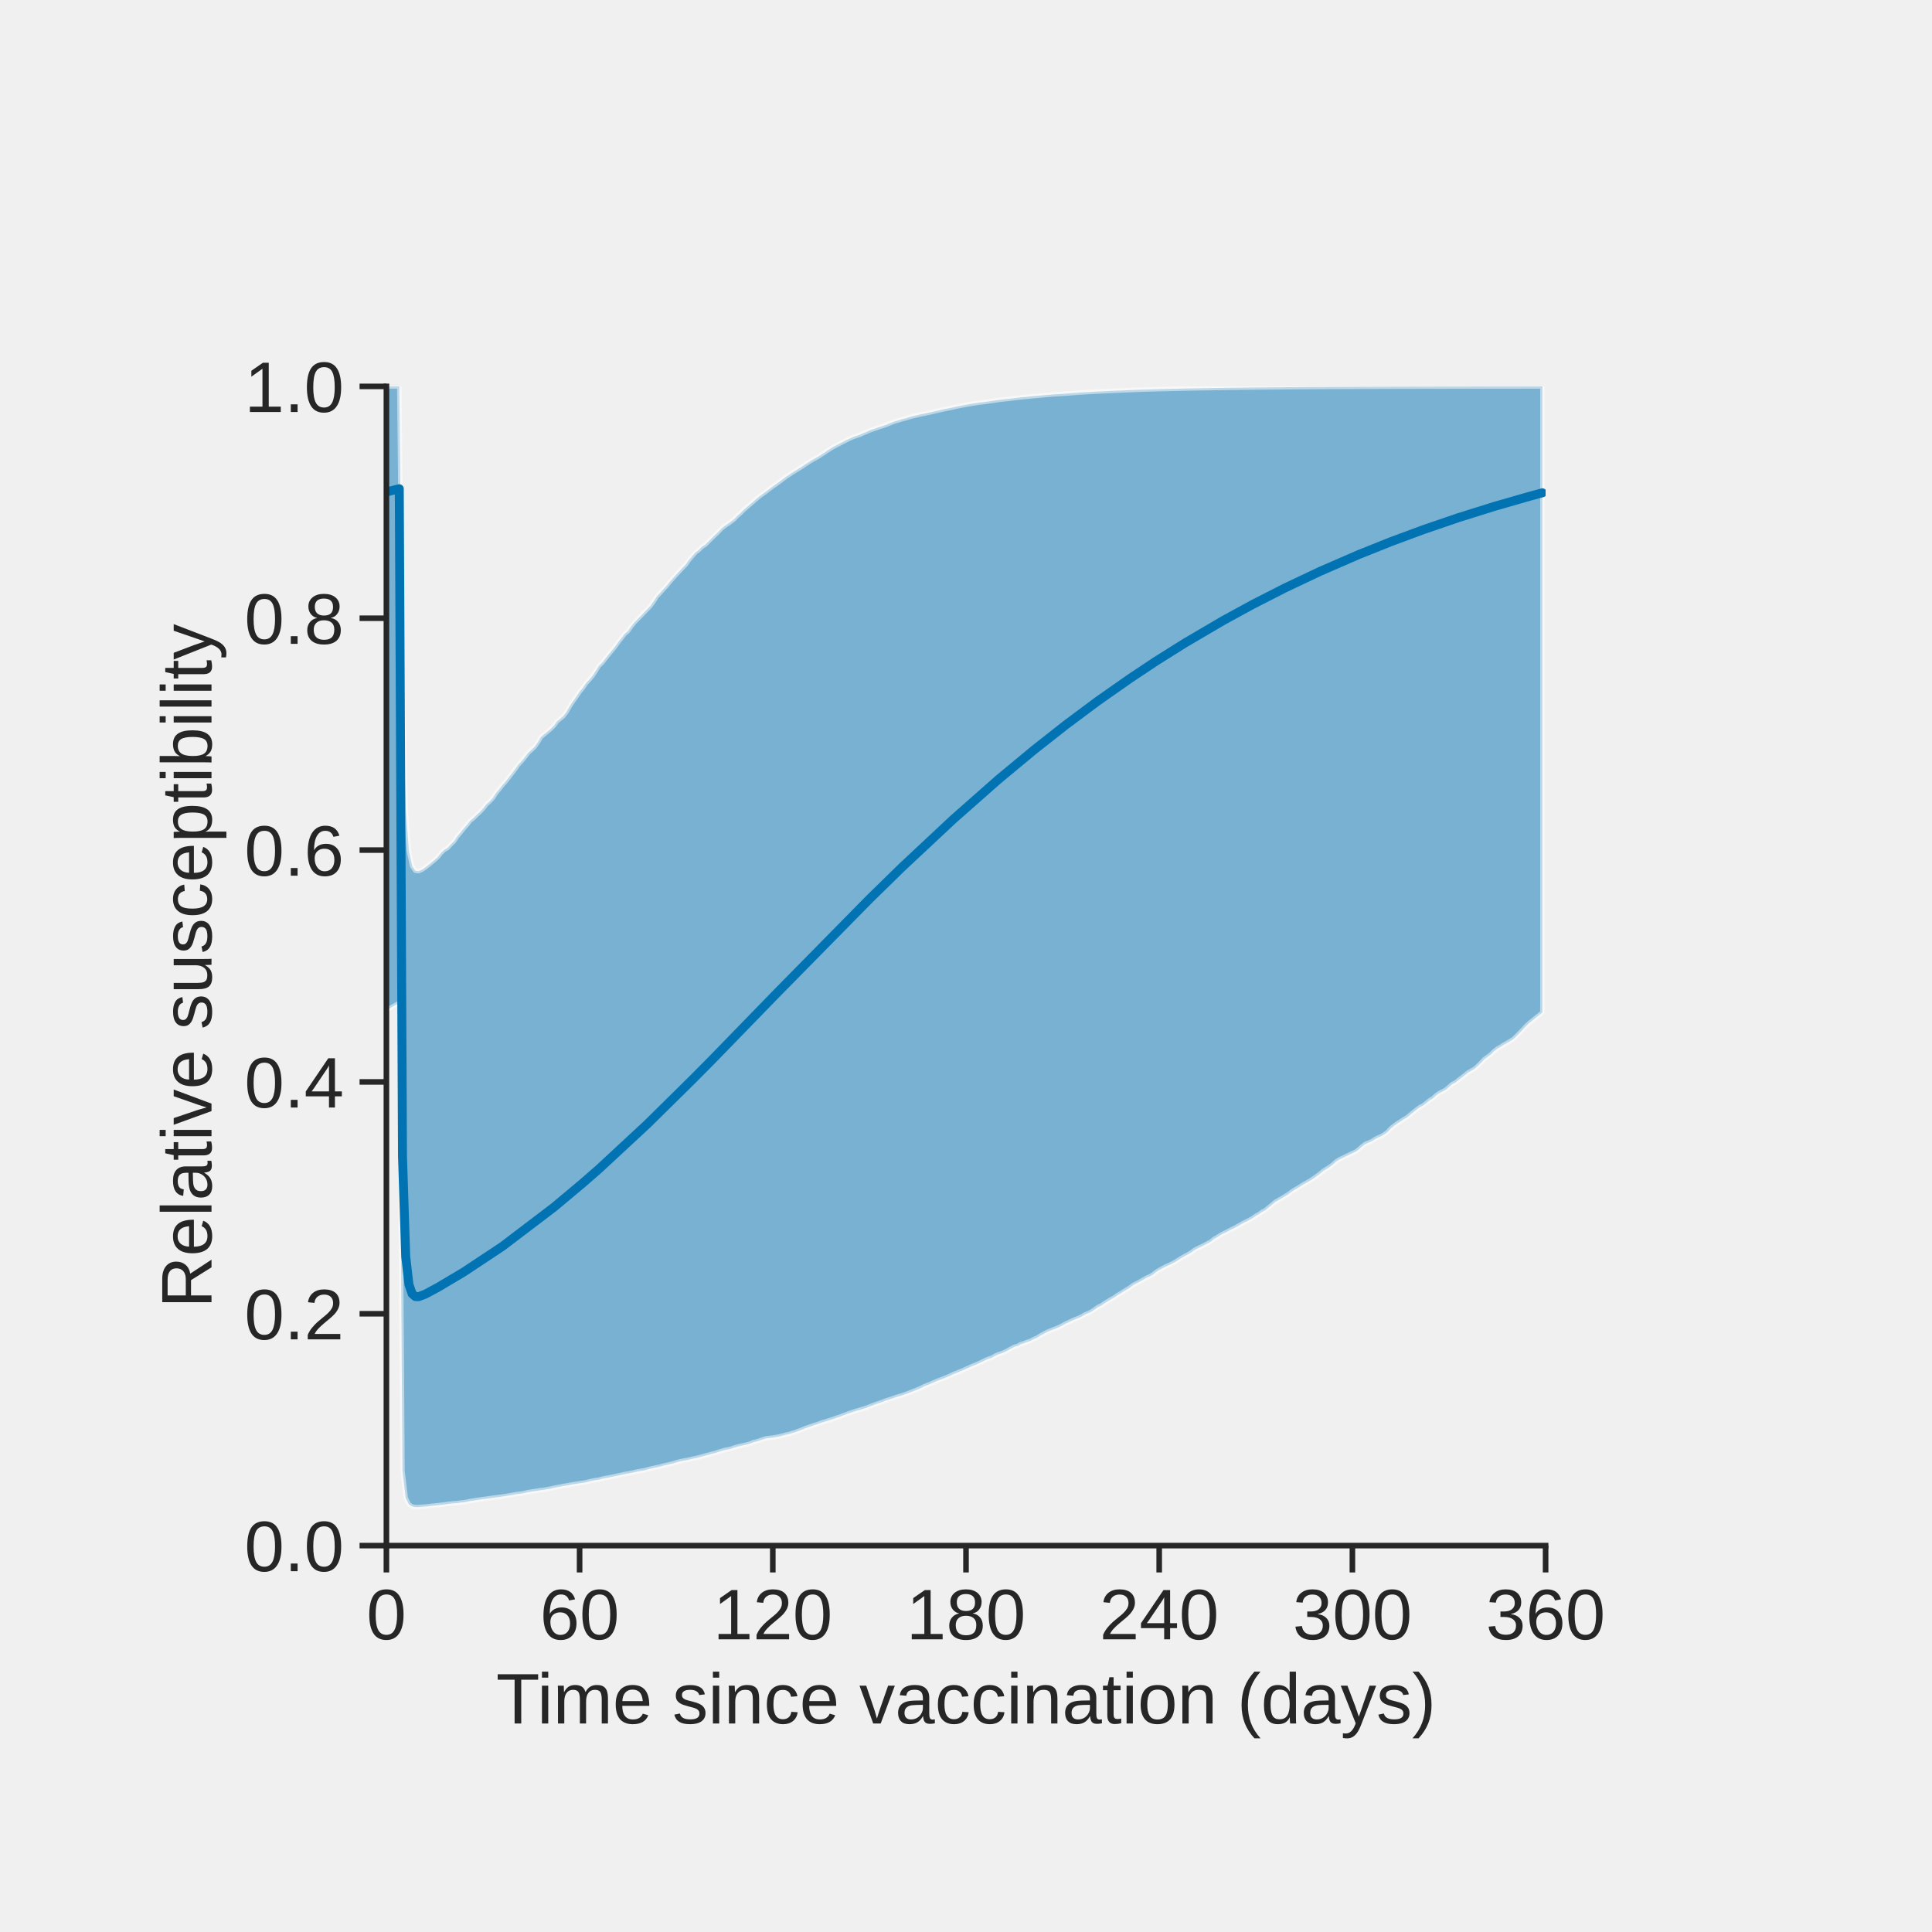
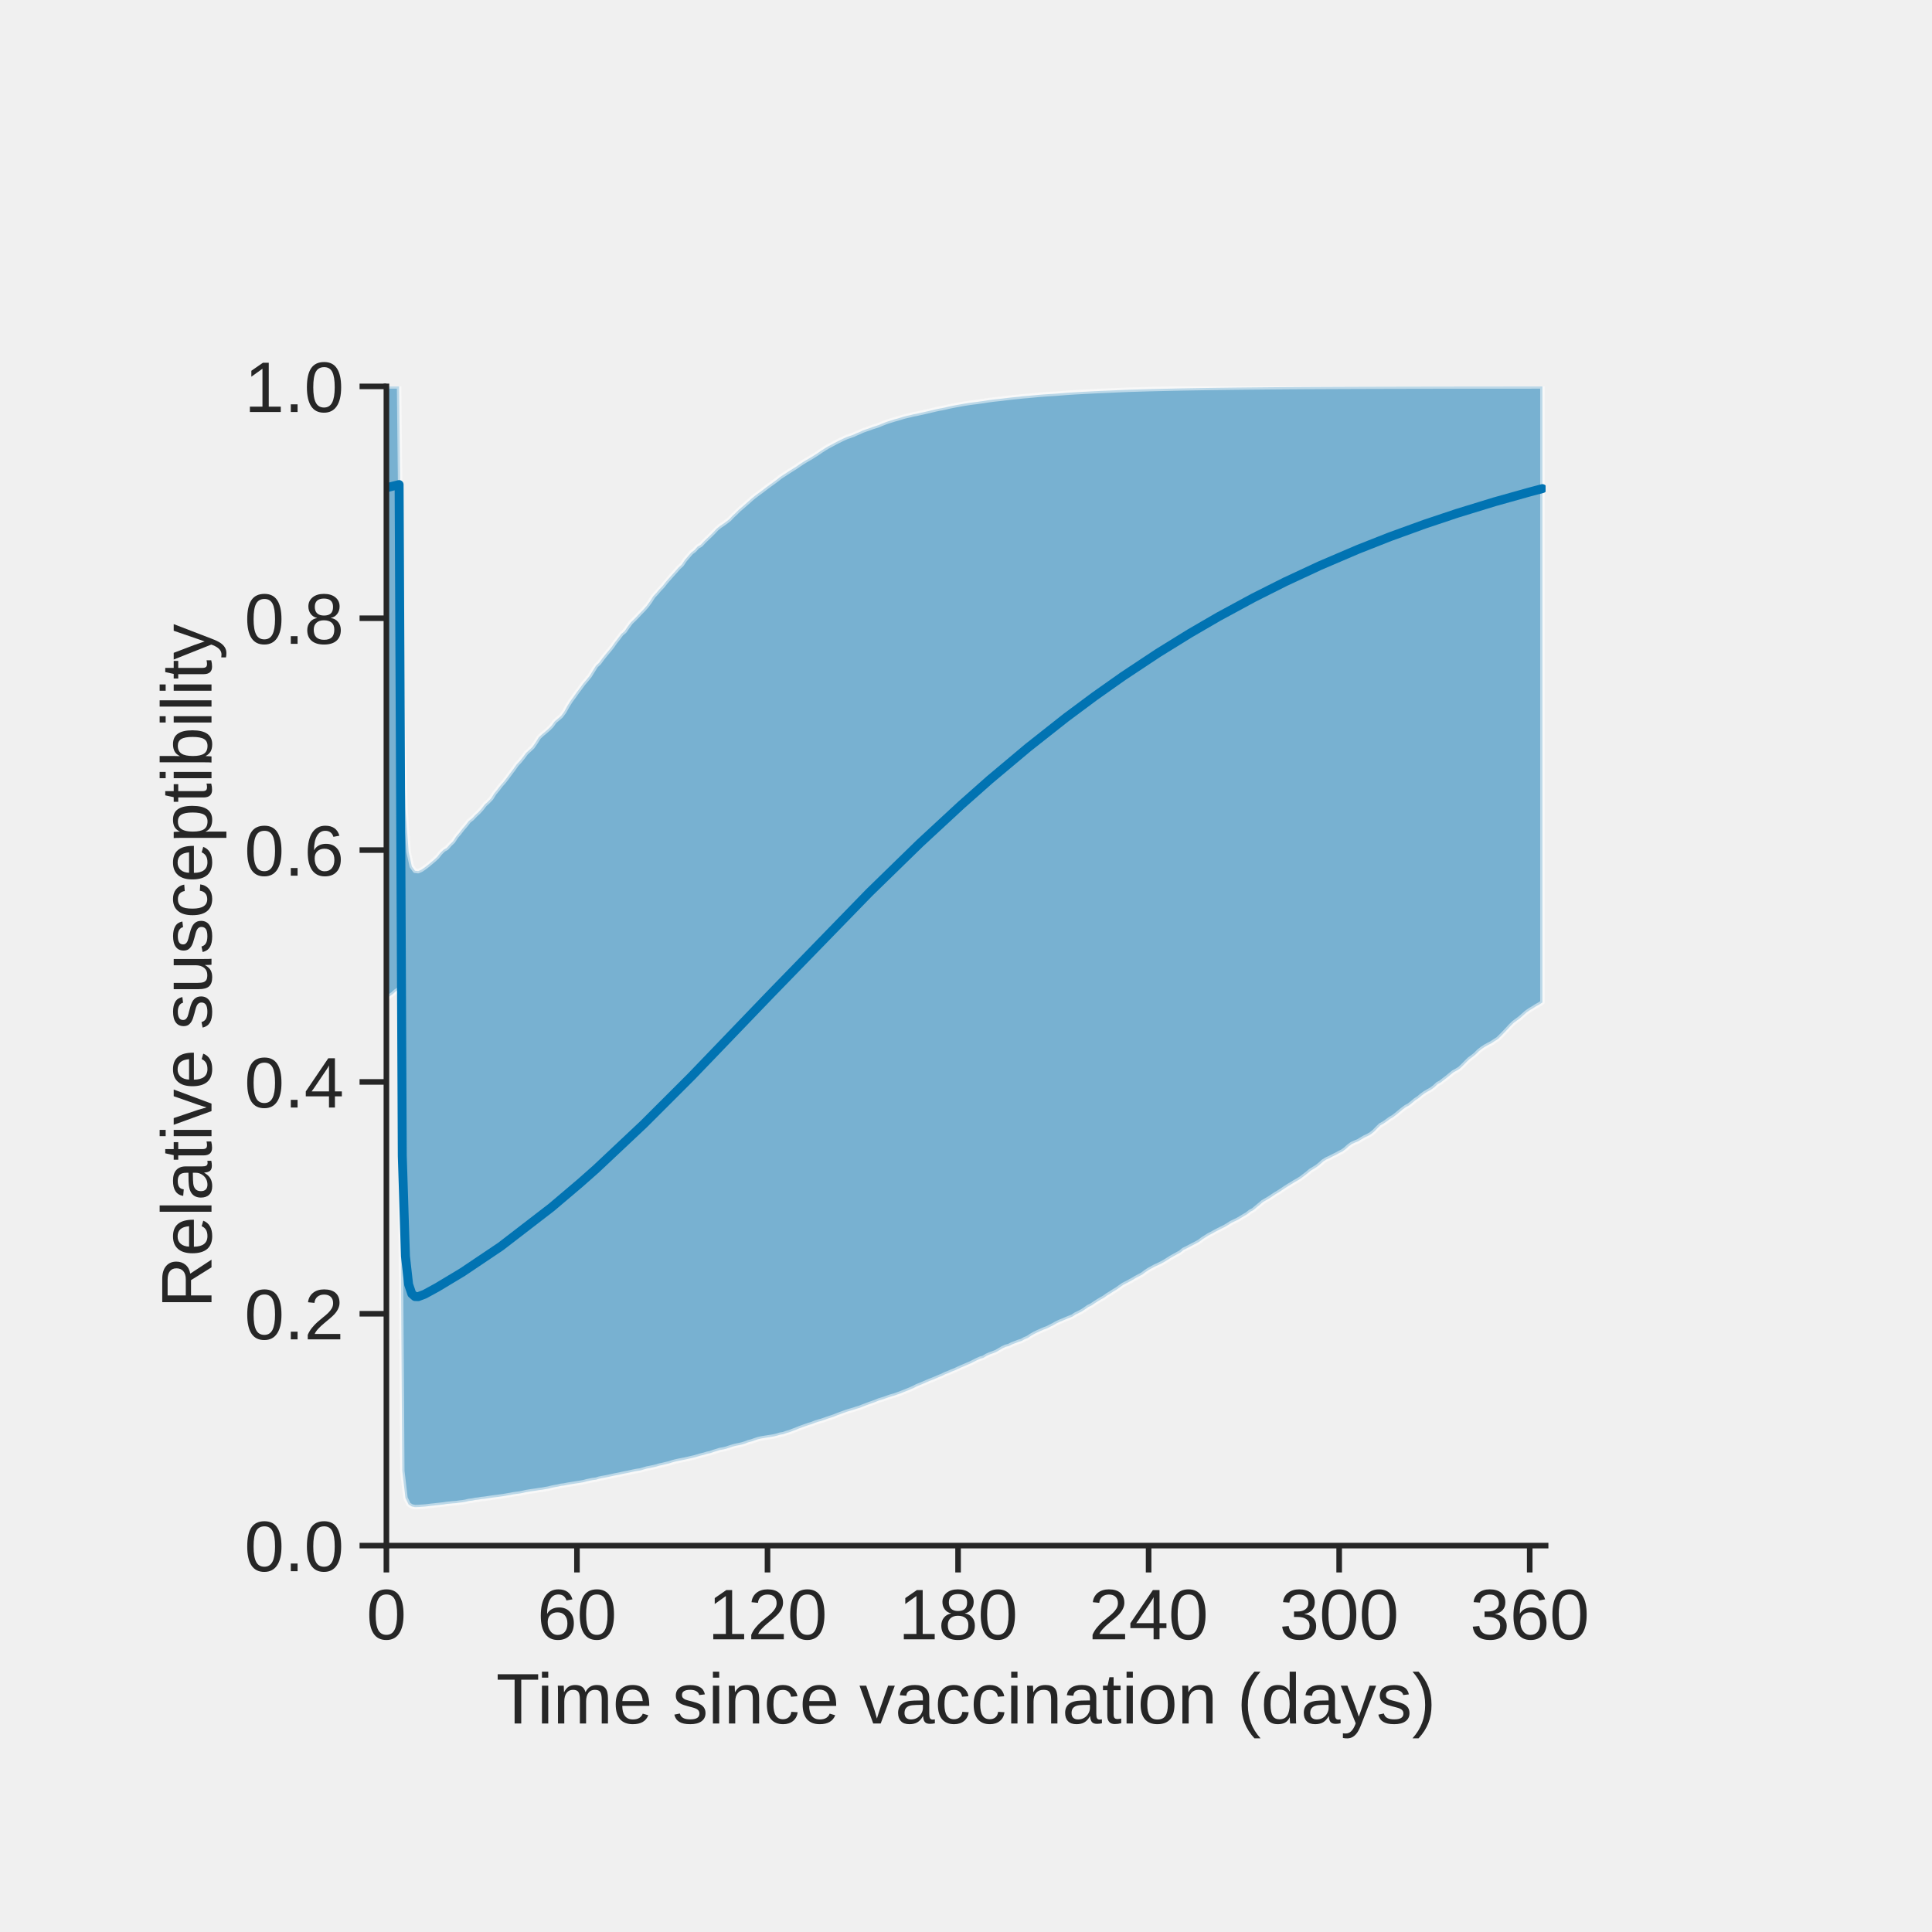
<svg xmlns="http://www.w3.org/2000/svg" xmlns:xlink="http://www.w3.org/1999/xlink" width="432pt" height="432pt" viewBox="0 0 432 432" version="1.1">
  <defs>
    <style type="text/css">*{stroke-linejoin: round; stroke-linecap: butt}</style>
  </defs>
  <g id="figure_1">
    <g id="patch_1">
      <path d="M 0 432  L 432 432  L 432 0  L 0 0  L 0 432  z " style="fill: none" />
    </g>
    <g id="axes_1">
      <g id="patch_2">
        <path d="M 86.4 345.6  L 345.6 345.6  L 345.6 86.4  L 86.4 86.4  L 86.4 345.6  z " style="fill: none" />
      </g>
      <g id="matplotlib.axis_1">
        <g id="xtick_1">
          <g id="line2d_1">
            <defs>
-               <path id="m37e7d7c991" d="M 0 0  L 0 6  " style="stroke: #262626; stroke-width: 1.25" />
+               <path id="m3f34170b72" d="M 0 0  L 0 6  " style="stroke: #262626; stroke-width: 1.25" />
            </defs>
            <g>
-               <use xlink:href="#m37e7d7c991" x="86.4" y="345.6" style="fill: #262626; stroke: #262626; stroke-width: 1.25" />
+               <use xlink:href="#m3f34170b72" x="86.4" y="345.6" style="fill: #262626; stroke: #262626; stroke-width: 1.25" />
            </g>
          </g>
          <g id="text_1">
            <text style="fill: #262626; font: 16px 'Arial', 'DejaVu Sans', 'Liberation Sans', 'Bitstream Vera Sans', sans-serif; text-anchor: middle" x="86.4" y="366.553" transform="rotate(-0 86.4 366.5525)">0</text>
          </g>
        </g>
        <g id="xtick_2">
          <g id="line2d_2">
            <g>
-               <use xlink:href="#m37e7d7c991" x="129.6" y="345.6" style="fill: #262626; stroke: #262626; stroke-width: 1.25" />
+               <use xlink:href="#m3f34170b72" x="129.008" y="345.6" style="fill: #262626; stroke: #262626; stroke-width: 1.25" />
            </g>
          </g>
          <g id="text_2">
-             <text style="fill: #262626; font: 16px 'Arial', 'DejaVu Sans', 'Liberation Sans', 'Bitstream Vera Sans', sans-serif; text-anchor: middle" x="129.6" y="366.553" transform="rotate(-0 129.6 366.5525)">60</text>
+             <text style="fill: #262626; font: 16px 'Arial', 'DejaVu Sans', 'Liberation Sans', 'Bitstream Vera Sans', sans-serif; text-anchor: middle" x="129.008" y="366.553" transform="rotate(-0 129.0082 366.5525)">60</text>
          </g>
        </g>
        <g id="xtick_3">
          <g id="line2d_3">
            <g>
-               <use xlink:href="#m37e7d7c991" x="172.8" y="345.6" style="fill: #262626; stroke: #262626; stroke-width: 1.25" />
+               <use xlink:href="#m3f34170b72" x="171.616" y="345.6" style="fill: #262626; stroke: #262626; stroke-width: 1.25" />
            </g>
          </g>
          <g id="text_3">
-             <text style="fill: #262626; font: 16px 'Arial', 'DejaVu Sans', 'Liberation Sans', 'Bitstream Vera Sans', sans-serif; text-anchor: middle" x="172.8" y="366.553" transform="rotate(-0 172.8 366.5525)">120</text>
+             <text style="fill: #262626; font: 16px 'Arial', 'DejaVu Sans', 'Liberation Sans', 'Bitstream Vera Sans', sans-serif; text-anchor: middle" x="171.616" y="366.553" transform="rotate(-0 171.6164 366.5525)">120</text>
          </g>
        </g>
        <g id="xtick_4">
          <g id="line2d_4">
            <g>
-               <use xlink:href="#m37e7d7c991" x="216" y="345.6" style="fill: #262626; stroke: #262626; stroke-width: 1.25" />
+               <use xlink:href="#m3f34170b72" x="214.225" y="345.6" style="fill: #262626; stroke: #262626; stroke-width: 1.25" />
            </g>
          </g>
          <g id="text_4">
-             <text style="fill: #262626; font: 16px 'Arial', 'DejaVu Sans', 'Liberation Sans', 'Bitstream Vera Sans', sans-serif; text-anchor: middle" x="216" y="366.553" transform="rotate(-0 216 366.5525)">180</text>
+             <text style="fill: #262626; font: 16px 'Arial', 'DejaVu Sans', 'Liberation Sans', 'Bitstream Vera Sans', sans-serif; text-anchor: middle" x="214.225" y="366.553" transform="rotate(-0 214.2247 366.5525)">180</text>
          </g>
        </g>
        <g id="xtick_5">
          <g id="line2d_5">
            <g>
-               <use xlink:href="#m37e7d7c991" x="259.2" y="345.6" style="fill: #262626; stroke: #262626; stroke-width: 1.25" />
+               <use xlink:href="#m3f34170b72" x="256.833" y="345.6" style="fill: #262626; stroke: #262626; stroke-width: 1.25" />
            </g>
          </g>
          <g id="text_5">
-             <text style="fill: #262626; font: 16px 'Arial', 'DejaVu Sans', 'Liberation Sans', 'Bitstream Vera Sans', sans-serif; text-anchor: middle" x="259.2" y="366.553" transform="rotate(-0 259.2 366.5525)">240</text>
+             <text style="fill: #262626; font: 16px 'Arial', 'DejaVu Sans', 'Liberation Sans', 'Bitstream Vera Sans', sans-serif; text-anchor: middle" x="256.833" y="366.553" transform="rotate(-0 256.8329 366.5525)">240</text>
          </g>
        </g>
        <g id="xtick_6">
          <g id="line2d_6">
            <g>
-               <use xlink:href="#m37e7d7c991" x="302.4" y="345.6" style="fill: #262626; stroke: #262626; stroke-width: 1.25" />
+               <use xlink:href="#m3f34170b72" x="299.441" y="345.6" style="fill: #262626; stroke: #262626; stroke-width: 1.25" />
            </g>
          </g>
          <g id="text_6">
-             <text style="fill: #262626; font: 16px 'Arial', 'DejaVu Sans', 'Liberation Sans', 'Bitstream Vera Sans', sans-serif; text-anchor: middle" x="302.4" y="366.553" transform="rotate(-0 302.4 366.5525)">300</text>
+             <text style="fill: #262626; font: 16px 'Arial', 'DejaVu Sans', 'Liberation Sans', 'Bitstream Vera Sans', sans-serif; text-anchor: middle" x="299.441" y="366.553" transform="rotate(-0 299.4411 366.5525)">300</text>
          </g>
        </g>
        <g id="xtick_7">
          <g id="line2d_7">
            <g>
-               <use xlink:href="#m37e7d7c991" x="345.6" y="345.6" style="fill: #262626; stroke: #262626; stroke-width: 1.25" />
+               <use xlink:href="#m3f34170b72" x="342.049" y="345.6" style="fill: #262626; stroke: #262626; stroke-width: 1.25" />
            </g>
          </g>
          <g id="text_7">
-             <text style="fill: #262626; font: 16px 'Arial', 'DejaVu Sans', 'Liberation Sans', 'Bitstream Vera Sans', sans-serif; text-anchor: middle" x="345.6" y="366.553" transform="rotate(-0 345.6 366.5525)">360</text>
+             <text style="fill: #262626; font: 16px 'Arial', 'DejaVu Sans', 'Liberation Sans', 'Bitstream Vera Sans', sans-serif; text-anchor: middle" x="342.049" y="366.553" transform="rotate(-0 342.0493 366.5525)">360</text>
          </g>
        </g>
        <g id="text_8">
          <text style="fill: #262626; font: 16px 'Arial', 'DejaVu Sans', 'Liberation Sans', 'Bitstream Vera Sans', sans-serif; text-anchor: middle" x="216" y="385.38" transform="rotate(-0 216 385.38)">Time since vaccination (days)</text>
        </g>
      </g>
      <g id="matplotlib.axis_2">
        <g id="ytick_1">
          <g id="line2d_8">
            <defs>
-               <path id="mae242e187a" d="M 0 0  L -6 0  " style="stroke: #262626; stroke-width: 1.25" />
+               <path id="m3eb28e9841" d="M 0 0  L -6 0  " style="stroke: #262626; stroke-width: 1.25" />
            </defs>
            <g>
-               <use xlink:href="#mae242e187a" x="86.4" y="345.6" style="fill: #262626; stroke: #262626; stroke-width: 1.25" />
+               <use xlink:href="#m3eb28e9841" x="86.4" y="345.6" style="fill: #262626; stroke: #262626; stroke-width: 1.25" />
            </g>
          </g>
          <g id="text_9">
            <text style="fill: #262626; font: 16px 'Arial', 'DejaVu Sans', 'Liberation Sans', 'Bitstream Vera Sans', sans-serif; text-anchor: end" x="76.9" y="351.326" transform="rotate(-0 76.9 351.3263)">0.0</text>
          </g>
        </g>
        <g id="ytick_2">
          <g id="line2d_9">
            <g>
-               <use xlink:href="#mae242e187a" x="86.4" y="293.76" style="fill: #262626; stroke: #262626; stroke-width: 1.25" />
+               <use xlink:href="#m3eb28e9841" x="86.4" y="293.76" style="fill: #262626; stroke: #262626; stroke-width: 1.25" />
            </g>
          </g>
          <g id="text_10">
            <text style="fill: #262626; font: 16px 'Arial', 'DejaVu Sans', 'Liberation Sans', 'Bitstream Vera Sans', sans-serif; text-anchor: end" x="76.9" y="299.486" transform="rotate(-0 76.9 299.4862)">0.2</text>
          </g>
        </g>
        <g id="ytick_3">
          <g id="line2d_10">
            <g>
-               <use xlink:href="#mae242e187a" x="86.4" y="241.92" style="fill: #262626; stroke: #262626; stroke-width: 1.25" />
+               <use xlink:href="#m3eb28e9841" x="86.4" y="241.92" style="fill: #262626; stroke: #262626; stroke-width: 1.25" />
            </g>
          </g>
          <g id="text_11">
            <text style="fill: #262626; font: 16px 'Arial', 'DejaVu Sans', 'Liberation Sans', 'Bitstream Vera Sans', sans-serif; text-anchor: end" x="76.9" y="247.646" transform="rotate(-0 76.9 247.6463)">0.4</text>
          </g>
        </g>
        <g id="ytick_4">
          <g id="line2d_11">
            <g>
-               <use xlink:href="#mae242e187a" x="86.4" y="190.08" style="fill: #262626; stroke: #262626; stroke-width: 1.25" />
+               <use xlink:href="#m3eb28e9841" x="86.4" y="190.08" style="fill: #262626; stroke: #262626; stroke-width: 1.25" />
            </g>
          </g>
          <g id="text_12">
            <text style="fill: #262626; font: 16px 'Arial', 'DejaVu Sans', 'Liberation Sans', 'Bitstream Vera Sans', sans-serif; text-anchor: end" x="76.9" y="195.806" transform="rotate(-0 76.9 195.8063)">0.6</text>
          </g>
        </g>
        <g id="ytick_5">
          <g id="line2d_12">
            <g>
-               <use xlink:href="#mae242e187a" x="86.4" y="138.24" style="fill: #262626; stroke: #262626; stroke-width: 1.25" />
+               <use xlink:href="#m3eb28e9841" x="86.4" y="138.24" style="fill: #262626; stroke: #262626; stroke-width: 1.25" />
            </g>
          </g>
          <g id="text_13">
            <text style="fill: #262626; font: 16px 'Arial', 'DejaVu Sans', 'Liberation Sans', 'Bitstream Vera Sans', sans-serif; text-anchor: end" x="76.9" y="143.966" transform="rotate(-0 76.9 143.9663)">0.8</text>
          </g>
        </g>
        <g id="ytick_6">
          <g id="line2d_13">
            <g>
-               <use xlink:href="#mae242e187a" x="86.4" y="86.4" style="fill: #262626; stroke: #262626; stroke-width: 1.25" />
+               <use xlink:href="#m3eb28e9841" x="86.4" y="86.4" style="fill: #262626; stroke: #262626; stroke-width: 1.25" />
            </g>
          </g>
          <g id="text_14">
            <text style="fill: #262626; font: 16px 'Arial', 'DejaVu Sans', 'Liberation Sans', 'Bitstream Vera Sans', sans-serif; text-anchor: end" x="76.9" y="92.126" transform="rotate(-0 76.9 92.12625)">1.0</text>
          </g>
        </g>
        <g id="text_15">
          <text style="fill: #262626; font: 16px 'Arial', 'DejaVu Sans', 'Liberation Sans', 'Bitstream Vera Sans', sans-serif; text-anchor: middle" x="47.292" y="216" transform="rotate(-90 47.2925 216)">Relative susceptibility</text>
        </g>
      </g>
      <g id="PolyCollection_1">
        <defs>
-           <path id="m642c47866d" d="M 86.4 -345.587  L 86.4 -206.14  L 87.12 -206.543  L 87.84 -206.953  L 88.56 -207.37  L 89.28 -207.751  L 90 -103.096  L 90.72 -97.042  L 91.44 -95.614  L 92.16 -95.151  L 92.88 -94.999  L 93.6 -95.019  L 94.32 -95.075  L 95.04 -95.124  L 95.76 -95.195  L 96.48 -95.293  L 97.2 -95.362  L 97.92 -95.445  L 98.64 -95.521  L 99.36 -95.596  L 100.08 -95.714  L 100.8 -95.787  L 101.52 -95.86  L 102.24 -95.901  L 102.96 -96.02  L 103.68 -96.082  L 104.4 -96.208  L 105.12 -96.38  L 105.84 -96.465  L 106.56 -96.604  L 107.28 -96.685  L 108 -96.802  L 108.72 -96.878  L 109.44 -96.989  L 110.16 -97.099  L 110.88 -97.19  L 111.6 -97.274  L 112.32 -97.377  L 113.04 -97.481  L 113.76 -97.604  L 114.48 -97.722  L 115.2 -97.86  L 115.92 -97.966  L 116.64 -98.053  L 117.36 -98.189  L 118.08 -98.354  L 118.8 -98.471  L 119.52 -98.583  L 120.24 -98.684  L 120.96 -98.799  L 121.68 -98.888  L 122.4 -99.017  L 123.12 -99.143  L 123.84 -99.321  L 124.56 -99.463  L 125.28 -99.589  L 126 -99.745  L 126.72 -99.844  L 127.44 -99.994  L 128.16 -100.11  L 128.88 -100.22  L 129.6 -100.336  L 130.32 -100.445  L 131.04 -100.563  L 131.76 -100.758  L 132.48 -100.91  L 133.2 -101.051  L 133.92 -101.143  L 134.64 -101.357  L 135.36 -101.502  L 136.08 -101.632  L 136.8 -101.776  L 137.52 -101.925  L 138.24 -102.073  L 138.96 -102.229  L 139.68 -102.39  L 140.4 -102.521  L 141.12 -102.656  L 141.84 -102.809  L 142.56 -102.978  L 143.28 -103.11  L 144 -103.206  L 144.72 -103.416  L 145.44 -103.603  L 146.16 -103.761  L 146.88 -103.909  L 147.6 -104.072  L 148.32 -104.284  L 149.04 -104.426  L 149.76 -104.615  L 150.48 -104.778  L 151.2 -105.008  L 151.92 -105.2  L 152.64 -105.359  L 153.36 -105.484  L 154.08 -105.632  L 154.8 -105.811  L 155.52 -105.951  L 156.24 -106.121  L 156.96 -106.324  L 157.68 -106.529  L 158.4 -106.709  L 159.12 -106.923  L 159.84 -107.085  L 160.56 -107.331  L 161.28 -107.541  L 162 -107.768  L 162.72 -107.899  L 163.44 -108.063  L 164.16 -108.309  L 164.88 -108.525  L 165.6 -108.712  L 166.32 -108.857  L 167.04 -109.02  L 167.76 -109.23  L 168.48 -109.523  L 169.2 -109.699  L 169.92 -109.927  L 170.64 -110.18  L 171.36 -110.39  L 172.08 -110.468  L 172.8 -110.557  L 173.52 -110.676  L 174.24 -110.815  L 174.96 -110.986  L 175.68 -111.197  L 176.4 -111.334  L 177.12 -111.573  L 177.84 -111.778  L 178.56 -112.055  L 179.28 -112.32  L 180 -112.631  L 180.72 -112.881  L 181.44 -113.12  L 182.16 -113.386  L 182.88 -113.592  L 183.6 -113.867  L 184.32 -114.093  L 185.04 -114.305  L 185.76 -114.543  L 186.48 -114.785  L 187.2 -115.029  L 187.92 -115.27  L 188.64 -115.557  L 189.36 -115.824  L 190.08 -116.08  L 190.8 -116.33  L 191.52 -116.553  L 192.24 -116.763  L 192.96 -116.982  L 193.68 -117.199  L 194.4 -117.49  L 195.12 -117.755  L 195.84 -118.033  L 196.56 -118.276  L 197.28 -118.526  L 198 -118.82  L 198.72 -119.056  L 199.44 -119.282  L 200.16 -119.529  L 200.88 -119.774  L 201.6 -119.968  L 202.32 -120.221  L 203.04 -120.473  L 203.76 -120.76  L 204.48 -121.042  L 205.2 -121.33  L 205.92 -121.643  L 206.64 -122.016  L 207.36 -122.304  L 208.08 -122.59  L 208.8 -122.904  L 209.52 -123.226  L 210.24 -123.491  L 210.96 -123.773  L 211.68 -124.064  L 212.4 -124.374  L 213.12 -124.735  L 213.84 -124.999  L 214.56 -125.314  L 215.28 -125.59  L 216 -125.919  L 216.72 -126.244  L 217.44 -126.567  L 218.16 -126.858  L 218.88 -127.17  L 219.6 -127.51  L 220.32 -127.878  L 221.04 -128.185  L 221.76 -128.402  L 222.48 -128.836  L 223.2 -129.159  L 223.92 -129.388  L 224.64 -129.685  L 225.36 -130.051  L 226.08 -130.468  L 226.8 -130.848  L 227.52 -131.037  L 228.24 -131.431  L 228.96 -131.663  L 229.68 -131.949  L 230.4 -132.163  L 231.12 -132.561  L 231.84 -132.854  L 232.56 -133.319  L 233.28 -133.702  L 234 -134.103  L 234.72 -134.416  L 235.44 -134.712  L 236.16 -134.976  L 236.88 -135.301  L 237.6 -135.666  L 238.32 -136.062  L 239.04 -136.39  L 239.76 -136.735  L 240.48 -137.047  L 241.2 -137.324  L 241.92 -137.662  L 242.64 -138.104  L 243.36 -138.393  L 244.08 -138.753  L 244.8 -139.237  L 245.52 -139.741  L 246.24 -140.087  L 246.96 -140.583  L 247.68 -141.028  L 248.4 -141.469  L 249.12 -141.865  L 249.84 -142.383  L 250.56 -142.798  L 251.28 -143.259  L 252 -143.697  L 252.72 -144.158  L 253.44 -144.701  L 254.16 -145.06  L 254.88 -145.44  L 255.6 -145.849  L 256.32 -146.276  L 257.04 -146.585  L 257.76 -146.986  L 258.48 -147.559  L 259.2 -148.02  L 259.92 -148.412  L 260.64 -148.801  L 261.36 -149.128  L 262.08 -149.469  L 262.8 -149.862  L 263.52 -150.303  L 264.24 -150.763  L 264.96 -151.166  L 265.68 -151.55  L 266.4 -151.975  L 267.12 -152.517  L 267.84 -152.904  L 268.56 -153.231  L 269.28 -153.598  L 270 -153.984  L 270.72 -154.367  L 271.44 -154.955  L 272.16 -155.364  L 272.88 -155.832  L 273.6 -156.217  L 274.32 -156.552  L 275.04 -156.956  L 275.76 -157.295  L 276.48 -157.675  L 277.2 -158.076  L 277.92 -158.489  L 278.64 -158.86  L 279.36 -159.214  L 280.08 -159.616  L 280.8 -160.132  L 281.52 -160.537  L 282.24 -161.046  L 282.96 -161.42  L 283.68 -162.033  L 284.4 -162.613  L 285.12 -163.221  L 285.84 -163.643  L 286.56 -164.058  L 287.28 -164.492  L 288 -164.932  L 288.72 -165.47  L 289.44 -165.949  L 290.16 -166.353  L 290.88 -166.808  L 291.6 -167.268  L 292.32 -167.655  L 293.04 -168.08  L 293.76 -168.544  L 294.48 -169.065  L 295.2 -169.61  L 295.92 -170.205  L 296.64 -170.651  L 297.36 -171.096  L 298.08 -171.654  L 298.8 -172.304  L 299.52 -172.765  L 300.24 -173.108  L 300.96 -173.463  L 301.68 -173.801  L 302.4 -174.159  L 303.12 -174.472  L 303.84 -174.995  L 304.56 -175.652  L 305.28 -176.202  L 306 -176.502  L 306.72 -176.818  L 307.44 -177.28  L 308.16 -177.658  L 308.88 -177.952  L 309.6 -178.395  L 310.32 -178.942  L 311.04 -179.733  L 311.76 -180.304  L 312.48 -180.822  L 313.2 -181.278  L 313.92 -181.756  L 314.64 -182.175  L 315.36 -182.784  L 316.08 -183.359  L 316.8 -183.939  L 317.52 -184.465  L 318.24 -184.831  L 318.96 -185.393  L 319.68 -185.985  L 320.4 -186.403  L 321.12 -187.093  L 321.84 -187.59  L 322.56 -187.957  L 323.28 -188.346  L 324 -188.963  L 324.72 -189.597  L 325.44 -189.948  L 326.16 -190.531  L 326.88 -191.082  L 327.6 -191.649  L 328.32 -192.222  L 329.04 -192.623  L 329.76 -193.049  L 330.48 -193.71  L 331.2 -194.415  L 331.92 -195.191  L 332.64 -195.704  L 333.36 -196.241  L 334.08 -196.948  L 334.8 -197.512  L 335.52 -197.925  L 336.24 -198.4  L 336.96 -198.785  L 337.68 -199.22  L 338.4 -199.664  L 339.12 -200.371  L 339.84 -201.098  L 340.56 -201.847  L 341.28 -202.621  L 342 -203.29  L 342.72 -203.862  L 343.44 -204.461  L 344.16 -205.036  L 344.88 -205.607  L 344.88 -345.587  L 344.88 -345.587  L 344.16 -345.586  L 343.44 -345.586  L 342.72 -345.585  L 342 -345.585  L 341.28 -345.584  L 340.56 -345.584  L 339.84 -345.583  L 339.12 -345.582  L 338.4 -345.582  L 337.68 -345.581  L 336.96 -345.581  L 336.24 -345.58  L 335.52 -345.579  L 334.8 -345.579  L 334.08 -345.578  L 333.36 -345.577  L 332.64 -345.577  L 331.92 -345.576  L 331.2 -345.575  L 330.48 -345.574  L 329.76 -345.573  L 329.04 -345.572  L 328.32 -345.571  L 327.6 -345.57  L 326.88 -345.569  L 326.16 -345.568  L 325.44 -345.567  L 324.72 -345.566  L 324 -345.565  L 323.28 -345.564  L 322.56 -345.563  L 321.84 -345.561  L 321.12 -345.56  L 320.4 -345.559  L 319.68 -345.557  L 318.96 -345.555  L 318.24 -345.554  L 317.52 -345.553  L 316.8 -345.551  L 316.08 -345.55  L 315.36 -345.548  L 314.64 -345.546  L 313.92 -345.545  L 313.2 -345.543  L 312.48 -345.541  L 311.76 -345.539  L 311.04 -345.537  L 310.32 -345.536  L 309.6 -345.534  L 308.88 -345.531  L 308.16 -345.529  L 307.44 -345.527  L 306.72 -345.525  L 306 -345.522  L 305.28 -345.519  L 304.56 -345.517  L 303.84 -345.514  L 303.12 -345.511  L 302.4 -345.508  L 301.68 -345.505  L 300.96 -345.502  L 300.24 -345.499  L 299.52 -345.496  L 298.8 -345.493  L 298.08 -345.49  L 297.36 -345.486  L 296.64 -345.483  L 295.92 -345.479  L 295.2 -345.475  L 294.48 -345.472  L 293.76 -345.467  L 293.04 -345.462  L 292.32 -345.457  L 291.6 -345.453  L 290.88 -345.448  L 290.16 -345.443  L 289.44 -345.437  L 288.72 -345.431  L 288 -345.425  L 287.28 -345.419  L 286.56 -345.412  L 285.84 -345.406  L 285.12 -345.399  L 284.4 -345.392  L 283.68 -345.385  L 282.96 -345.378  L 282.24 -345.372  L 281.52 -345.366  L 280.8 -345.358  L 280.08 -345.35  L 279.36 -345.343  L 278.64 -345.335  L 277.92 -345.326  L 277.2 -345.317  L 276.48 -345.307  L 275.76 -345.299  L 275.04 -345.29  L 274.32 -345.28  L 273.6 -345.27  L 272.88 -345.259  L 272.16 -345.248  L 271.44 -345.237  L 270.72 -345.225  L 270 -345.213  L 269.28 -345.202  L 268.56 -345.19  L 267.84 -345.177  L 267.12 -345.164  L 266.4 -345.151  L 265.68 -345.134  L 264.96 -345.12  L 264.24 -345.102  L 263.52 -345.086  L 262.8 -345.071  L 262.08 -345.055  L 261.36 -345.038  L 260.64 -345.021  L 259.92 -345.003  L 259.2 -344.984  L 258.48 -344.964  L 257.76 -344.942  L 257.04 -344.922  L 256.32 -344.898  L 255.6 -344.878  L 254.88 -344.858  L 254.16 -344.833  L 253.44 -344.804  L 252.72 -344.773  L 252 -344.743  L 251.28 -344.711  L 250.56 -344.681  L 249.84 -344.651  L 249.12 -344.622  L 248.4 -344.592  L 247.68 -344.556  L 246.96 -344.524  L 246.24 -344.487  L 245.52 -344.45  L 244.8 -344.412  L 244.08 -344.373  L 243.36 -344.334  L 242.64 -344.294  L 241.92 -344.248  L 241.2 -344.206  L 240.48 -344.153  L 239.76 -344.099  L 239.04 -344.041  L 238.32 -343.986  L 237.6 -343.937  L 236.88 -343.894  L 236.16 -343.851  L 235.44 -343.802  L 234.72 -343.744  L 234 -343.682  L 233.28 -343.613  L 232.56 -343.546  L 231.84 -343.48  L 231.12 -343.423  L 230.4 -343.353  L 229.68 -343.278  L 228.96 -343.206  L 228.24 -343.137  L 227.52 -343.054  L 226.8 -342.97  L 226.08 -342.883  L 225.36 -342.798  L 224.64 -342.725  L 223.92 -342.647  L 223.2 -342.552  L 222.48 -342.448  L 221.76 -342.335  L 221.04 -342.24  L 220.32 -342.135  L 219.6 -342.047  L 218.88 -341.961  L 218.16 -341.851  L 217.44 -341.74  L 216.72 -341.618  L 216 -341.484  L 215.28 -341.355  L 214.56 -341.222  L 213.84 -341.071  L 213.12 -340.902  L 212.4 -340.748  L 211.68 -340.617  L 210.96 -340.471  L 210.24 -340.302  L 209.52 -340.131  L 208.8 -339.973  L 208.08 -339.801  L 207.36 -339.654  L 206.64 -339.489  L 205.92 -339.362  L 205.2 -339.183  L 204.48 -339.023  L 203.76 -338.854  L 203.04 -338.631  L 202.32 -338.419  L 201.6 -338.235  L 200.88 -338.001  L 200.16 -337.79  L 199.44 -337.536  L 198.72 -337.255  L 198 -336.953  L 197.28 -336.708  L 196.56 -336.497  L 195.84 -336.224  L 195.12 -335.989  L 194.4 -335.732  L 193.68 -335.404  L 192.96 -335.108  L 192.24 -334.782  L 191.52 -334.535  L 190.8 -334.291  L 190.08 -333.974  L 189.36 -333.641  L 188.64 -333.275  L 187.92 -332.9  L 187.2 -332.528  L 186.48 -332.153  L 185.76 -331.719  L 185.04 -331.268  L 184.32 -330.781  L 183.6 -330.313  L 182.88 -329.858  L 182.16 -329.45  L 181.44 -329.058  L 180.72 -328.587  L 180 -328.13  L 179.28 -327.633  L 178.56 -327.19  L 177.84 -326.743  L 177.12 -326.287  L 176.4 -325.822  L 175.68 -325.336  L 174.96 -324.79  L 174.24 -324.258  L 173.52 -323.732  L 172.8 -323.232  L 172.08 -322.692  L 171.36 -322.146  L 170.64 -321.626  L 169.92 -321.104  L 169.2 -320.513  L 168.48 -319.884  L 167.76 -319.256  L 167.04 -318.637  L 166.32 -318.031  L 165.6 -317.298  L 164.88 -316.667  L 164.16 -315.91  L 163.44 -315.357  L 162.72 -314.842  L 162 -314.368  L 161.28 -313.77  L 160.56 -313.009  L 159.84 -312.314  L 159.12 -311.638  L 158.4 -310.907  L 157.68 -310.191  L 156.96 -309.749  L 156.24 -309.002  L 155.52 -308.467  L 154.8 -307.657  L 154.08 -306.813  L 153.36 -305.786  L 152.64 -305.053  L 151.92 -304.275  L 151.2 -303.502  L 150.48 -302.706  L 149.76 -301.894  L 149.04 -300.98  L 148.32 -300.224  L 147.6 -299.423  L 146.88 -298.641  L 146.16 -297.527  L 145.44 -296.531  L 144.72 -295.754  L 144 -295.031  L 143.28 -294.275  L 142.56 -293.534  L 141.84 -292.809  L 141.12 -291.895  L 140.4 -290.867  L 139.68 -290.267  L 138.96 -289.316  L 138.24 -288.41  L 137.52 -287.406  L 136.8 -286.51  L 136.08 -285.636  L 135.36 -284.728  L 134.64 -283.812  L 133.92 -283.134  L 133.2 -281.955  L 132.48 -280.877  L 131.76 -280.007  L 131.04 -279.241  L 130.32 -278.172  L 129.6 -277.316  L 128.88 -276.24  L 128.16 -275.233  L 127.44 -274.165  L 126.72 -272.897  L 126 -271.909  L 125.28 -271.295  L 124.56 -270.695  L 123.84 -269.707  L 123.12 -269.005  L 122.4 -268.393  L 121.68 -267.806  L 120.96 -267.209  L 120.24 -265.988  L 119.52 -264.981  L 118.8 -264.308  L 118.08 -263.655  L 117.36 -262.692  L 116.64 -261.817  L 115.92 -261.054  L 115.2 -260.038  L 114.48 -259.08  L 113.76 -258.16  L 113.04 -257.217  L 112.32 -256.421  L 111.6 -255.495  L 110.88 -254.634  L 110.16 -253.522  L 109.44 -252.754  L 108.72 -252.121  L 108 -251.188  L 107.28 -250.413  L 106.56 -249.758  L 105.84 -249.058  L 105.12 -248.451  L 104.4 -247.539  L 103.68 -246.726  L 102.96 -245.83  L 102.24 -244.966  L 101.52 -243.879  L 100.8 -243.206  L 100.08 -242.392  L 99.36 -241.988  L 98.64 -241.318  L 97.92 -240.396  L 97.2 -239.741  L 96.48 -239.145  L 95.76 -238.548  L 95.04 -237.999  L 94.32 -237.519  L 93.6 -237.205  L 92.88 -237.296  L 92.16 -238.32  L 91.44 -241.691  L 90.72 -251.165  L 90 -278.599  L 89.28 -345.589  L 88.56 -345.588  L 87.84 -345.588  L 87.12 -345.588  L 86.4 -345.587  z " style="stroke: #ffffff; stroke-opacity: 0.5" />
+           <path id="m662033f6df" d="M 86.4 -345.589  L 86.4 -208.671  L 87.11 -209.232  L 87.82 -209.723  L 88.53 -210.367  L 89.241 -210.798  L 89.951 -103.12  L 90.661 -97.056  L 91.371 -95.586  L 92.081 -95.154  L 92.791 -95  L 93.501 -95.022  L 94.212 -95.074  L 94.922 -95.123  L 95.632 -95.197  L 96.342 -95.293  L 97.052 -95.363  L 97.762 -95.446  L 98.472 -95.521  L 99.182 -95.598  L 99.893 -95.714  L 100.603 -95.781  L 101.313 -95.854  L 102.023 -95.901  L 102.733 -96.01  L 103.443 -96.085  L 104.153 -96.208  L 104.864 -96.381  L 105.574 -96.458  L 106.284 -96.603  L 106.994 -96.685  L 107.704 -96.807  L 108.414 -96.878  L 109.124 -96.989  L 109.835 -97.093  L 110.545 -97.192  L 111.255 -97.274  L 111.965 -97.375  L 112.675 -97.477  L 113.385 -97.604  L 114.095 -97.722  L 114.805 -97.86  L 115.516 -97.958  L 116.226 -98.053  L 116.936 -98.189  L 117.646 -98.354  L 118.356 -98.472  L 119.066 -98.583  L 119.776 -98.685  L 120.487 -98.799  L 121.197 -98.888  L 121.907 -99.017  L 122.617 -99.143  L 123.327 -99.321  L 124.037 -99.47  L 124.747 -99.589  L 125.458 -99.758  L 126.168 -99.845  L 126.878 -99.993  L 127.588 -100.11  L 128.298 -100.22  L 129.008 -100.336  L 129.718 -100.444  L 130.428 -100.564  L 131.139 -100.757  L 131.849 -100.91  L 132.559 -101.051  L 133.269 -101.136  L 133.979 -101.357  L 134.689 -101.505  L 135.399 -101.63  L 136.11 -101.776  L 136.82 -101.932  L 137.53 -102.085  L 138.24 -102.217  L 138.95 -102.375  L 139.66 -102.524  L 140.37 -102.657  L 141.081 -102.814  L 141.791 -102.969  L 142.501 -103.103  L 143.211 -103.205  L 143.921 -103.416  L 144.631 -103.62  L 145.341 -103.759  L 146.052 -103.908  L 146.762 -104.072  L 147.472 -104.286  L 148.182 -104.438  L 148.892 -104.615  L 149.602 -104.778  L 150.312 -105.008  L 151.022 -105.198  L 151.733 -105.358  L 152.443 -105.493  L 153.153 -105.634  L 153.863 -105.794  L 154.573 -105.961  L 155.283 -106.122  L 155.993 -106.326  L 156.704 -106.534  L 157.414 -106.71  L 158.124 -106.924  L 158.834 -107.076  L 159.544 -107.33  L 160.254 -107.542  L 160.964 -107.77  L 161.675 -107.89  L 162.385 -108.06  L 163.095 -108.297  L 163.805 -108.528  L 164.515 -108.712  L 165.225 -108.852  L 165.935 -109.019  L 166.645 -109.234  L 167.356 -109.511  L 168.066 -109.69  L 168.776 -109.943  L 169.486 -110.181  L 170.196 -110.349  L 170.906 -110.469  L 171.616 -110.585  L 172.327 -110.691  L 173.037 -110.813  L 173.747 -110.987  L 174.457 -111.199  L 175.167 -111.321  L 175.877 -111.572  L 176.587 -111.779  L 177.298 -112.055  L 178.008 -112.322  L 178.718 -112.618  L 179.428 -112.874  L 180.138 -113.123  L 180.848 -113.377  L 181.558 -113.584  L 182.268 -113.872  L 182.979 -114.101  L 183.689 -114.298  L 184.399 -114.543  L 185.109 -114.796  L 185.819 -115.029  L 186.529 -115.27  L 187.239 -115.556  L 187.95 -115.824  L 188.66 -116.08  L 189.37 -116.337  L 190.08 -116.551  L 190.79 -116.756  L 191.5 -116.994  L 192.21 -117.202  L 192.921 -117.49  L 193.631 -117.755  L 194.341 -118.028  L 195.051 -118.267  L 195.761 -118.531  L 196.471 -118.82  L 197.181 -119.043  L 197.892 -119.275  L 198.602 -119.529  L 199.312 -119.769  L 200.022 -119.961  L 200.732 -120.219  L 201.442 -120.473  L 202.152 -120.761  L 202.862 -121.041  L 203.573 -121.33  L 204.283 -121.644  L 204.993 -122.016  L 205.703 -122.307  L 206.413 -122.596  L 207.123 -122.906  L 207.833 -123.217  L 208.544 -123.485  L 209.254 -123.779  L 209.964 -124.091  L 210.674 -124.374  L 211.384 -124.733  L 212.094 -125  L 212.804 -125.32  L 213.515 -125.589  L 214.225 -125.925  L 214.935 -126.249  L 215.645 -126.549  L 216.355 -126.859  L 217.065 -127.154  L 217.775 -127.516  L 218.485 -127.877  L 219.196 -128.19  L 219.906 -128.397  L 220.616 -128.835  L 221.326 -129.158  L 222.036 -129.404  L 222.746 -129.686  L 223.456 -130.092  L 224.167 -130.519  L 224.877 -130.849  L 225.587 -131.032  L 226.297 -131.394  L 227.007 -131.661  L 227.717 -131.939  L 228.427 -132.161  L 229.138 -132.562  L 229.848 -132.85  L 230.558 -133.329  L 231.268 -133.737  L 231.978 -134.082  L 232.688 -134.401  L 233.398 -134.715  L 234.108 -134.974  L 234.819 -135.329  L 235.529 -135.691  L 236.239 -136.095  L 236.949 -136.431  L 237.659 -136.722  L 238.369 -137.026  L 239.079 -137.318  L 239.79 -137.598  L 240.5 -138.068  L 241.21 -138.419  L 241.92 -138.776  L 242.63 -139.237  L 243.34 -139.742  L 244.05 -140.083  L 244.761 -140.565  L 245.471 -141.027  L 246.181 -141.45  L 246.891 -141.855  L 247.601 -142.373  L 248.311 -142.8  L 249.021 -143.262  L 249.732 -143.688  L 250.442 -144.199  L 251.152 -144.702  L 251.862 -145.061  L 252.572 -145.44  L 253.282 -145.823  L 253.992 -146.256  L 254.702 -146.63  L 255.413 -147.002  L 256.123 -147.544  L 256.833 -148.021  L 257.543 -148.414  L 258.253 -148.798  L 258.963 -149.128  L 259.673 -149.469  L 260.384 -149.861  L 261.094 -150.305  L 261.804 -150.759  L 262.514 -151.161  L 263.224 -151.55  L 263.934 -151.94  L 264.644 -152.522  L 265.355 -152.868  L 266.065 -153.238  L 266.775 -153.614  L 267.485 -153.975  L 268.195 -154.376  L 268.905 -154.923  L 269.615 -155.372  L 270.325 -155.817  L 271.036 -156.173  L 271.746 -156.578  L 272.456 -156.947  L 273.166 -157.307  L 273.876 -157.652  L 274.586 -158.078  L 275.296 -158.533  L 276.007 -158.88  L 276.717 -159.218  L 277.427 -159.634  L 278.137 -160.071  L 278.847 -160.485  L 279.557 -161.046  L 280.267 -161.423  L 280.978 -162.031  L 281.688 -162.612  L 282.398 -163.217  L 283.108 -163.641  L 283.818 -164.049  L 284.528 -164.525  L 285.238 -164.996  L 285.948 -165.415  L 286.659 -165.879  L 287.369 -166.361  L 288.079 -166.816  L 288.789 -167.24  L 289.499 -167.684  L 290.209 -168.081  L 290.919 -168.524  L 291.63 -169.077  L 292.34 -169.621  L 293.05 -170.219  L 293.76 -170.651  L 294.47 -171.096  L 295.18 -171.662  L 295.89 -172.302  L 296.601 -172.746  L 297.311 -173.07  L 298.021 -173.44  L 298.731 -173.783  L 299.441 -174.178  L 300.151 -174.527  L 300.861 -175.034  L 301.572 -175.682  L 302.282 -176.199  L 302.992 -176.522  L 303.702 -176.806  L 304.412 -177.236  L 305.122 -177.659  L 305.832 -177.987  L 306.542 -178.389  L 307.253 -178.959  L 307.963 -179.691  L 308.673 -180.386  L 309.383 -180.782  L 310.093 -181.272  L 310.803 -181.801  L 311.513 -182.21  L 312.224 -182.758  L 312.934 -183.34  L 313.644 -183.927  L 314.354 -184.451  L 315.064 -184.828  L 315.774 -185.395  L 316.484 -185.99  L 317.195 -186.454  L 317.905 -187.058  L 318.615 -187.573  L 319.325 -187.988  L 320.035 -188.385  L 320.745 -188.91  L 321.455 -189.587  L 322.165 -189.97  L 322.876 -190.53  L 323.586 -191.073  L 324.296 -191.654  L 325.006 -192.23  L 325.716 -192.613  L 326.426 -193.057  L 327.136 -193.738  L 327.847 -194.459  L 328.557 -195.16  L 329.267 -195.672  L 329.977 -196.253  L 330.687 -196.958  L 331.397 -197.518  L 332.107 -197.986  L 332.818 -198.381  L 333.528 -198.746  L 334.238 -199.224  L 334.948 -199.67  L 335.658 -200.369  L 336.368 -201.097  L 337.078 -201.848  L 337.788 -202.624  L 338.499 -203.312  L 339.209 -203.832  L 339.919 -204.366  L 340.629 -204.994  L 341.339 -205.625  L 342.049 -206.117  L 342.759 -206.539  L 343.47 -206.997  L 344.18 -207.393  L 344.89 -207.853  L 344.89 -345.589  L 344.89 -345.589  L 344.18 -345.588  L 343.47 -345.588  L 342.759 -345.588  L 342.049 -345.587  L 341.339 -345.587  L 340.629 -345.586  L 339.919 -345.586  L 339.209 -345.585  L 338.499 -345.585  L 337.788 -345.584  L 337.078 -345.584  L 336.368 -345.583  L 335.658 -345.582  L 334.948 -345.582  L 334.238 -345.581  L 333.528 -345.581  L 332.818 -345.58  L 332.107 -345.579  L 331.397 -345.579  L 330.687 -345.578  L 329.977 -345.577  L 329.267 -345.577  L 328.557 -345.576  L 327.847 -345.575  L 327.136 -345.574  L 326.426 -345.573  L 325.716 -345.572  L 325.006 -345.571  L 324.296 -345.57  L 323.586 -345.569  L 322.876 -345.568  L 322.165 -345.567  L 321.455 -345.566  L 320.745 -345.565  L 320.035 -345.564  L 319.325 -345.563  L 318.615 -345.561  L 317.905 -345.56  L 317.195 -345.558  L 316.484 -345.557  L 315.774 -345.555  L 315.064 -345.554  L 314.354 -345.553  L 313.644 -345.551  L 312.934 -345.55  L 312.224 -345.548  L 311.513 -345.546  L 310.803 -345.545  L 310.093 -345.543  L 309.383 -345.541  L 308.673 -345.539  L 307.963 -345.537  L 307.253 -345.536  L 306.542 -345.534  L 305.832 -345.531  L 305.122 -345.529  L 304.412 -345.527  L 303.702 -345.525  L 302.992 -345.522  L 302.282 -345.519  L 301.572 -345.517  L 300.861 -345.514  L 300.151 -345.511  L 299.441 -345.508  L 298.731 -345.505  L 298.021 -345.502  L 297.311 -345.499  L 296.601 -345.496  L 295.89 -345.493  L 295.18 -345.49  L 294.47 -345.486  L 293.76 -345.483  L 293.05 -345.479  L 292.34 -345.475  L 291.63 -345.472  L 290.919 -345.467  L 290.209 -345.462  L 289.499 -345.457  L 288.789 -345.453  L 288.079 -345.448  L 287.369 -345.443  L 286.659 -345.437  L 285.948 -345.431  L 285.238 -345.425  L 284.528 -345.419  L 283.818 -345.412  L 283.108 -345.406  L 282.398 -345.399  L 281.688 -345.392  L 280.978 -345.385  L 280.267 -345.378  L 279.557 -345.372  L 278.847 -345.366  L 278.137 -345.358  L 277.427 -345.35  L 276.717 -345.343  L 276.007 -345.335  L 275.296 -345.326  L 274.586 -345.317  L 273.876 -345.307  L 273.166 -345.299  L 272.456 -345.289  L 271.746 -345.28  L 271.036 -345.27  L 270.325 -345.259  L 269.615 -345.248  L 268.905 -345.237  L 268.195 -345.226  L 267.485 -345.214  L 266.775 -345.202  L 266.065 -345.19  L 265.355 -345.177  L 264.644 -345.164  L 263.934 -345.151  L 263.224 -345.134  L 262.514 -345.12  L 261.804 -345.102  L 261.094 -345.087  L 260.384 -345.071  L 259.673 -345.054  L 258.963 -345.038  L 258.253 -345.021  L 257.543 -345.003  L 256.833 -344.984  L 256.123 -344.964  L 255.413 -344.942  L 254.702 -344.922  L 253.992 -344.898  L 253.282 -344.879  L 252.572 -344.858  L 251.862 -344.833  L 251.152 -344.804  L 250.442 -344.773  L 249.732 -344.743  L 249.021 -344.711  L 248.311 -344.68  L 247.601 -344.651  L 246.891 -344.622  L 246.181 -344.591  L 245.471 -344.557  L 244.761 -344.524  L 244.05 -344.487  L 243.34 -344.449  L 242.63 -344.412  L 241.92 -344.372  L 241.21 -344.333  L 240.5 -344.293  L 239.79 -344.247  L 239.079 -344.205  L 238.369 -344.154  L 237.659 -344.097  L 236.949 -344.041  L 236.239 -343.986  L 235.529 -343.937  L 234.819 -343.895  L 234.108 -343.851  L 233.398 -343.802  L 232.688 -343.745  L 231.978 -343.682  L 231.268 -343.613  L 230.558 -343.546  L 229.848 -343.48  L 229.138 -343.423  L 228.427 -343.354  L 227.717 -343.276  L 227.007 -343.205  L 226.297 -343.137  L 225.587 -343.056  L 224.877 -342.97  L 224.167 -342.884  L 223.456 -342.799  L 222.746 -342.723  L 222.036 -342.644  L 221.326 -342.55  L 220.616 -342.449  L 219.906 -342.335  L 219.196 -342.239  L 218.485 -342.135  L 217.775 -342.047  L 217.065 -341.96  L 216.355 -341.853  L 215.645 -341.742  L 214.935 -341.617  L 214.225 -341.484  L 213.515 -341.355  L 212.804 -341.216  L 212.094 -341.07  L 211.384 -340.897  L 210.674 -340.748  L 209.964 -340.621  L 209.254 -340.471  L 208.544 -340.301  L 207.833 -340.132  L 207.123 -339.968  L 206.413 -339.801  L 205.703 -339.654  L 204.993 -339.489  L 204.283 -339.361  L 203.573 -339.181  L 202.862 -339.023  L 202.152 -338.85  L 201.442 -338.634  L 200.732 -338.419  L 200.022 -338.228  L 199.312 -338.002  L 198.602 -337.788  L 197.892 -337.531  L 197.181 -337.253  L 196.471 -336.953  L 195.761 -336.713  L 195.051 -336.489  L 194.341 -336.223  L 193.631 -335.989  L 192.921 -335.733  L 192.21 -335.403  L 191.5 -335.109  L 190.79 -334.782  L 190.08 -334.535  L 189.37 -334.291  L 188.66 -333.973  L 187.95 -333.637  L 187.239 -333.278  L 186.529 -332.912  L 185.819 -332.525  L 185.109 -332.153  L 184.399 -331.72  L 183.689 -331.268  L 182.979 -330.781  L 182.268 -330.313  L 181.558 -329.864  L 180.848 -329.442  L 180.138 -329.039  L 179.428 -328.593  L 178.718 -328.132  L 178.008 -327.633  L 177.298 -327.19  L 176.587 -326.742  L 175.877 -326.282  L 175.167 -325.819  L 174.457 -325.357  L 173.747 -324.783  L 173.037 -324.258  L 172.327 -323.746  L 171.616 -323.232  L 170.906 -322.688  L 170.196 -322.146  L 169.486 -321.63  L 168.776 -321.096  L 168.066 -320.513  L 167.356 -319.883  L 166.645 -319.257  L 165.935 -318.637  L 165.225 -318.036  L 164.515 -317.323  L 163.805 -316.668  L 163.095 -315.91  L 162.385 -315.36  L 161.675 -314.844  L 160.964 -314.368  L 160.254 -313.788  L 159.544 -313.023  L 158.834 -312.313  L 158.124 -311.638  L 157.414 -310.95  L 156.704 -310.184  L 155.993 -309.785  L 155.283 -308.993  L 154.573 -308.458  L 153.863 -307.642  L 153.153 -306.812  L 152.443 -305.758  L 151.733 -305.099  L 151.022 -304.287  L 150.312 -303.499  L 149.602 -302.7  L 148.892 -301.893  L 148.182 -300.98  L 147.472 -300.246  L 146.762 -299.41  L 146.052 -298.645  L 145.341 -297.527  L 144.631 -296.555  L 143.921 -295.748  L 143.211 -295.029  L 142.501 -294.265  L 141.791 -293.532  L 141.081 -292.858  L 140.37 -291.895  L 139.66 -290.867  L 138.95 -290.267  L 138.24 -289.316  L 137.53 -288.41  L 136.82 -287.392  L 136.11 -286.516  L 135.399 -285.668  L 134.689 -284.782  L 133.979 -283.81  L 133.269 -283.144  L 132.559 -282.021  L 131.849 -280.872  L 131.139 -280.005  L 130.428 -279.168  L 129.718 -278.196  L 129.008 -277.254  L 128.298 -276.239  L 127.588 -275.291  L 126.878 -274.162  L 126.168 -272.876  L 125.458 -271.913  L 124.747 -271.296  L 124.037 -270.706  L 123.327 -269.712  L 122.617 -269.005  L 121.907 -268.391  L 121.197 -267.803  L 120.487 -267.14  L 119.776 -266.007  L 119.066 -264.979  L 118.356 -264.307  L 117.646 -263.655  L 116.936 -262.696  L 116.226 -261.818  L 115.516 -261.059  L 114.805 -260.045  L 114.095 -259.116  L 113.385 -258.141  L 112.675 -257.216  L 111.965 -256.421  L 111.255 -255.494  L 110.545 -254.632  L 109.835 -253.505  L 109.124 -252.755  L 108.414 -252.121  L 107.704 -251.19  L 106.994 -250.415  L 106.284 -249.756  L 105.574 -248.998  L 104.864 -248.459  L 104.153 -247.541  L 103.443 -246.723  L 102.733 -245.796  L 102.023 -244.968  L 101.313 -243.875  L 100.603 -243.203  L 99.893 -242.397  L 99.182 -241.993  L 98.472 -241.297  L 97.762 -240.395  L 97.052 -239.741  L 96.342 -239.145  L 95.632 -238.548  L 94.922 -238  L 94.212 -237.519  L 93.501 -237.208  L 92.791 -237.298  L 92.081 -238.278  L 91.371 -241.529  L 90.661 -251.171  L 89.951 -278.682  L 89.241 -345.59  L 88.53 -345.59  L 87.82 -345.59  L 87.11 -345.589  L 86.4 -345.589  z " style="stroke: #ffffff; stroke-opacity: 0.5" />
        </defs>
-         <g clip-path="url(#pfd4415c722)">
-           <use xlink:href="#m642c47866d" x="0" y="432" style="fill: #0173b2; fill-opacity: 0.5; stroke: #ffffff; stroke-opacity: 0.5" />
+         <g clip-path="url(#pe84d667925)">
+           <use xlink:href="#m662033f6df" x="0" y="432" style="fill: #0173b2; fill-opacity: 0.5; stroke: #ffffff; stroke-opacity: 0.5" />
        </g>
      </g>
      <g id="line2d_14">
-         <path d="M 86.4 110.003  L 89.28 109.276  L 90 258.559  L 90.72 280.929  L 91.44 287.219  L 92.16 289.301  L 92.88 289.914  L 93.6 289.937  L 95.04 289.404  L 97.92 287.856  L 103.68 284.433  L 112.32 278.707  L 123.84 269.952  L 130.32 264.529  L 133.92 261.391  L 144.72 251.37  L 154.8 241.429  L 159.12 237.074  L 173.52 222.258  L 194.4 201.043  L 201.6 193.997  L 213.12 183.221  L 223.2 174.33  L 231.12 167.756  L 238.32 162.087  L 245.52 156.722  L 252.72 151.676  L 258.48 147.846  L 264.96 143.774  L 273.6 138.706  L 280.08 135.166  L 287.28 131.493  L 295.2 127.744  L 303.84 123.989  L 311.04 121.11  L 318.24 118.44  L 326.16 115.733  L 334.08 113.251  L 342 110.974  L 344.88 110.193  L 344.88 110.193  " clip-path="url(#pfd4415c722)" style="fill: none; stroke: #0173b2; stroke-width: 2; stroke-linecap: round" />
+         <path d="M 86.4 109.07  L 89.241 108.35  L 89.951 258.44  L 90.661 280.898  L 91.371 287.208  L 92.081 289.297  L 92.791 289.912  L 93.501 289.936  L 94.922 289.404  L 97.762 287.856  L 103.443 284.434  L 111.965 278.706  L 123.327 269.952  L 129.718 264.53  L 133.269 261.391  L 143.921 251.37  L 154.573 240.727  L 172.327 222.258  L 194.341 199.61  L 205.703 188.535  L 214.935 179.99  L 221.326 174.329  L 229.848 167.178  L 238.369 160.45  L 244.761 155.694  L 251.152 151.182  L 258.963 146.004  L 266.065 141.61  L 272.456 137.898  L 280.267 133.666  L 287.369 130.093  L 295.18 126.456  L 303.702 122.812  L 310.803 120.014  L 318.615 117.182  L 325.716 114.806  L 334.238 112.191  L 342.049 110.004  L 344.89 109.254  L 344.89 109.254  " clip-path="url(#pe84d667925)" style="fill: none; stroke: #0173b2; stroke-width: 2; stroke-linecap: round" />
      </g>
      <g id="patch_3">
        <path d="M 86.4 345.6  L 86.4 86.4  " style="fill: none; stroke: #262626; stroke-width: 1.25; stroke-linejoin: miter; stroke-linecap: square" />
      </g>
      <g id="patch_4">
        <path d="M 86.4 345.6  L 345.6 345.6  " style="fill: none; stroke: #262626; stroke-width: 1.25; stroke-linejoin: miter; stroke-linecap: square" />
      </g>
    </g>
  </g>
  <defs>
-     <clipPath id="pfd4415c722">
+     <clipPath id="pe84d667925">
      <rect x="86.4" y="86.4" width="259.2" height="259.2" />
    </clipPath>
  </defs>
</svg>
